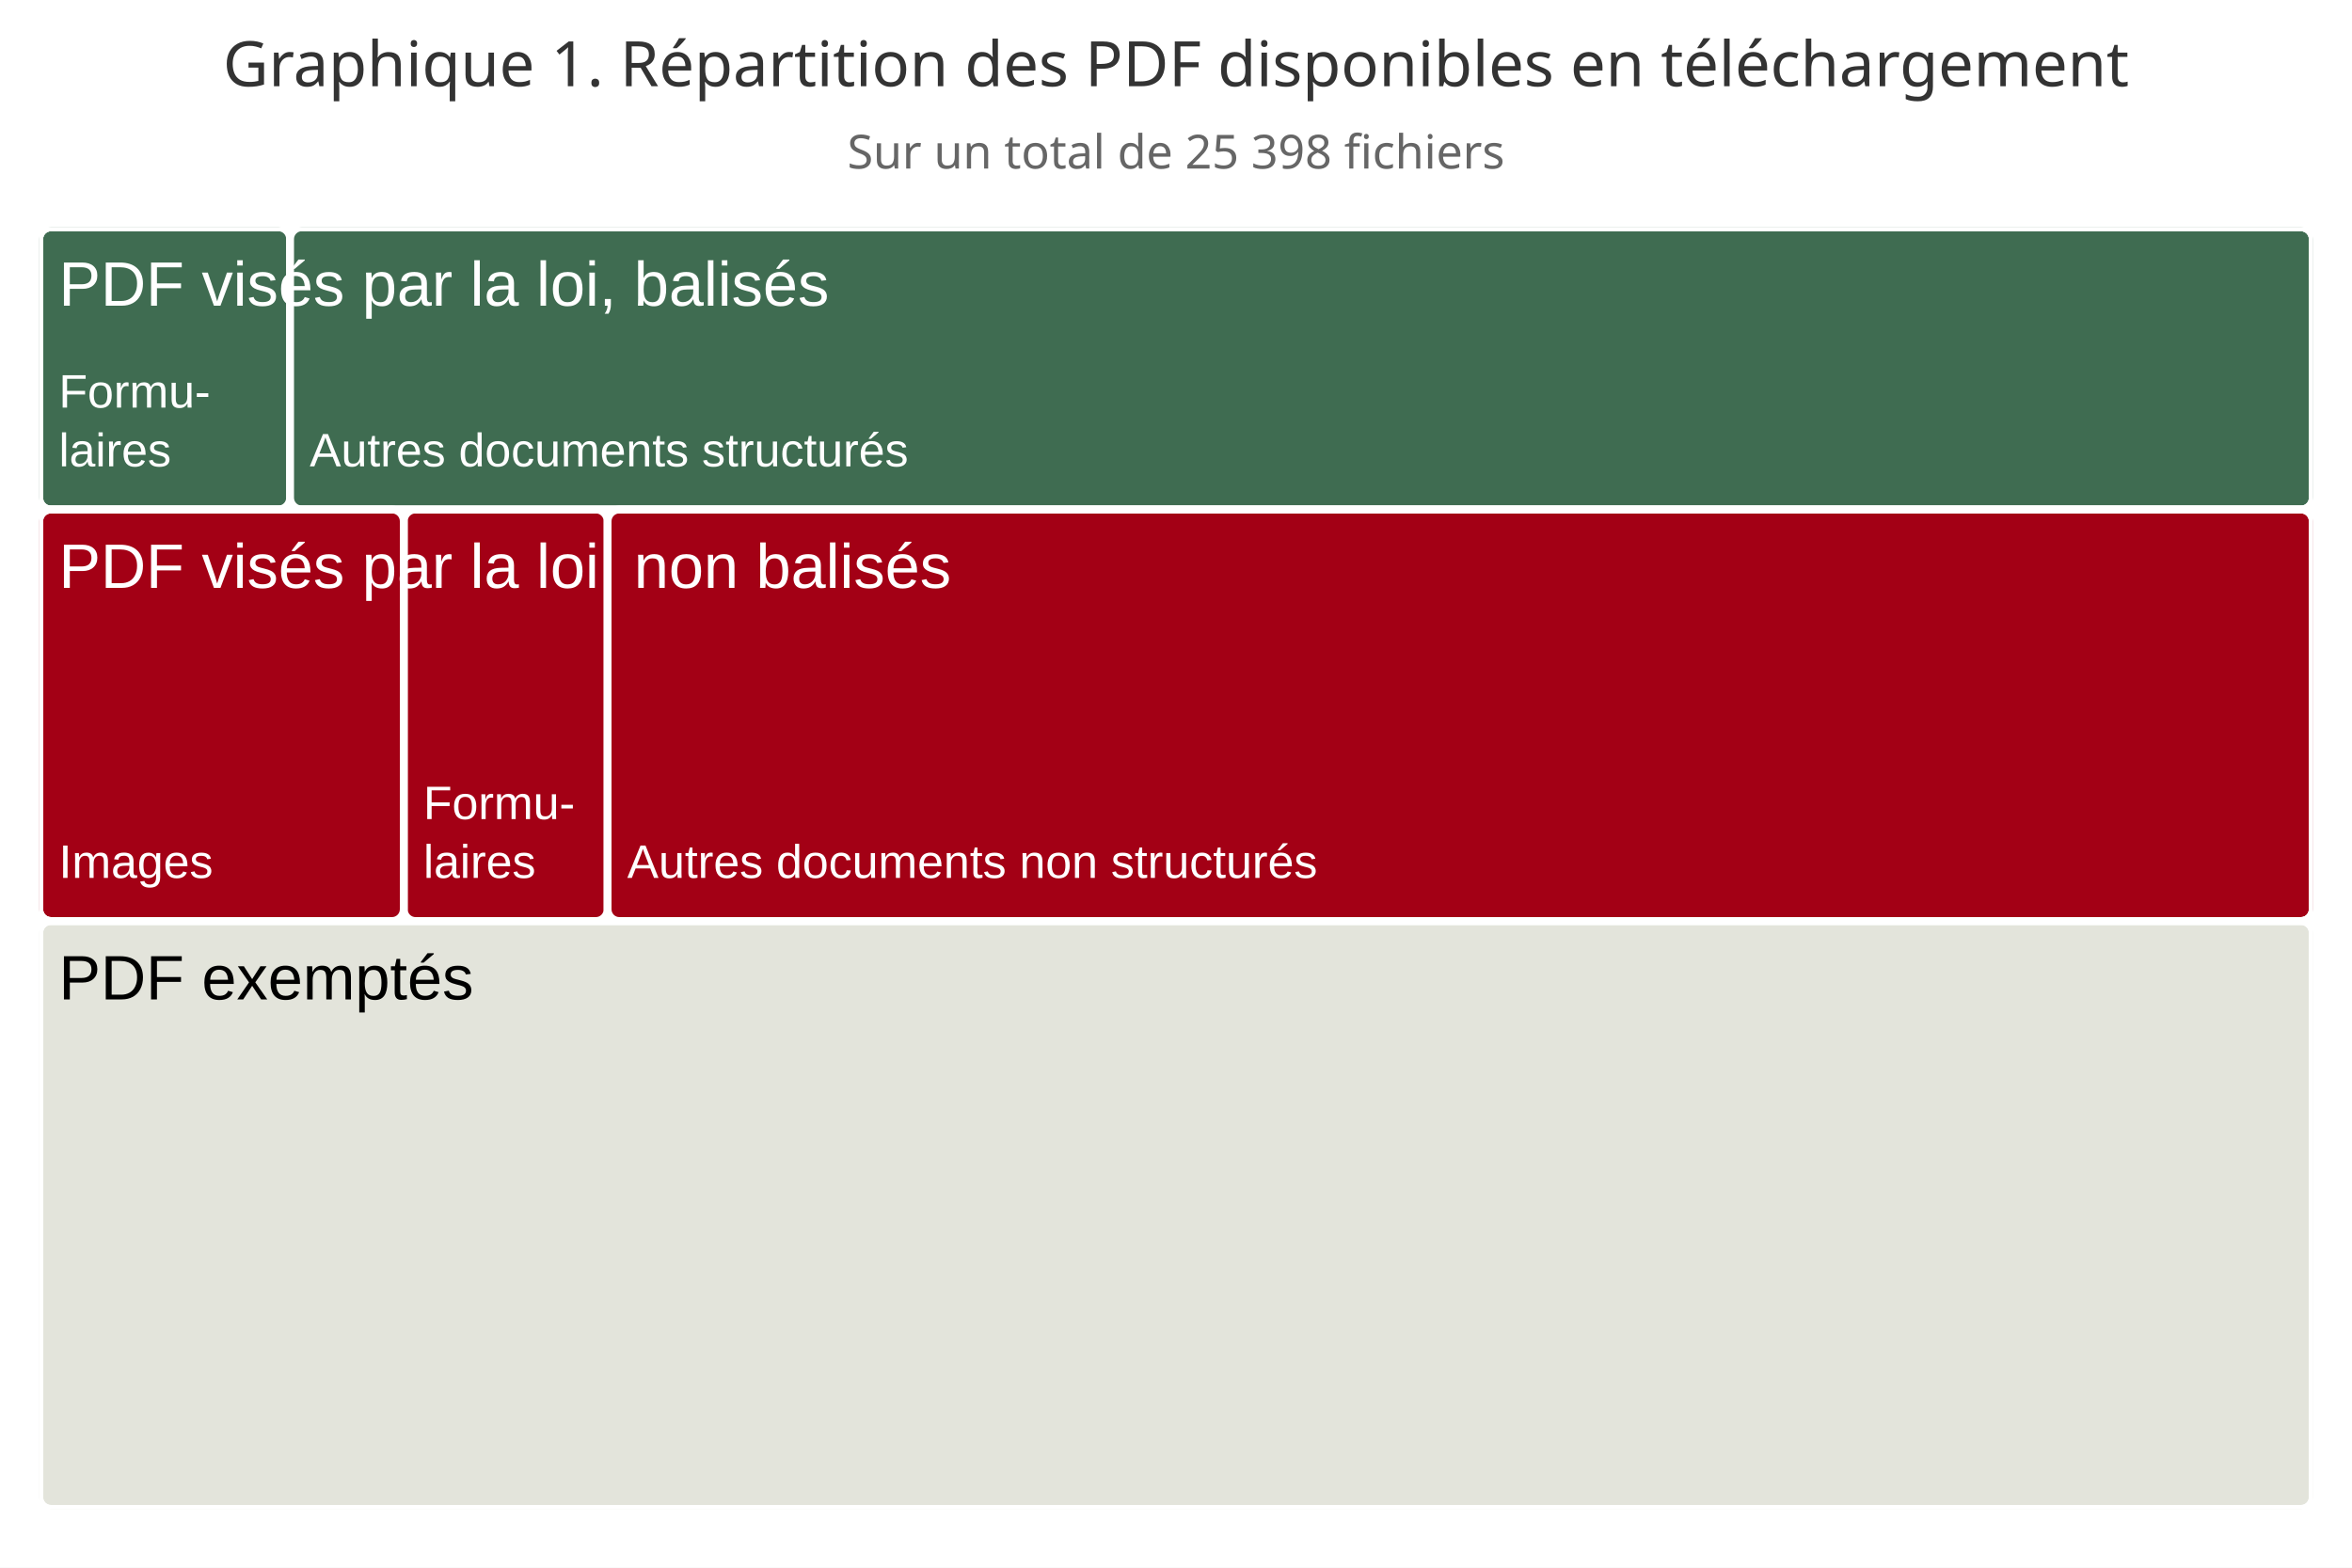
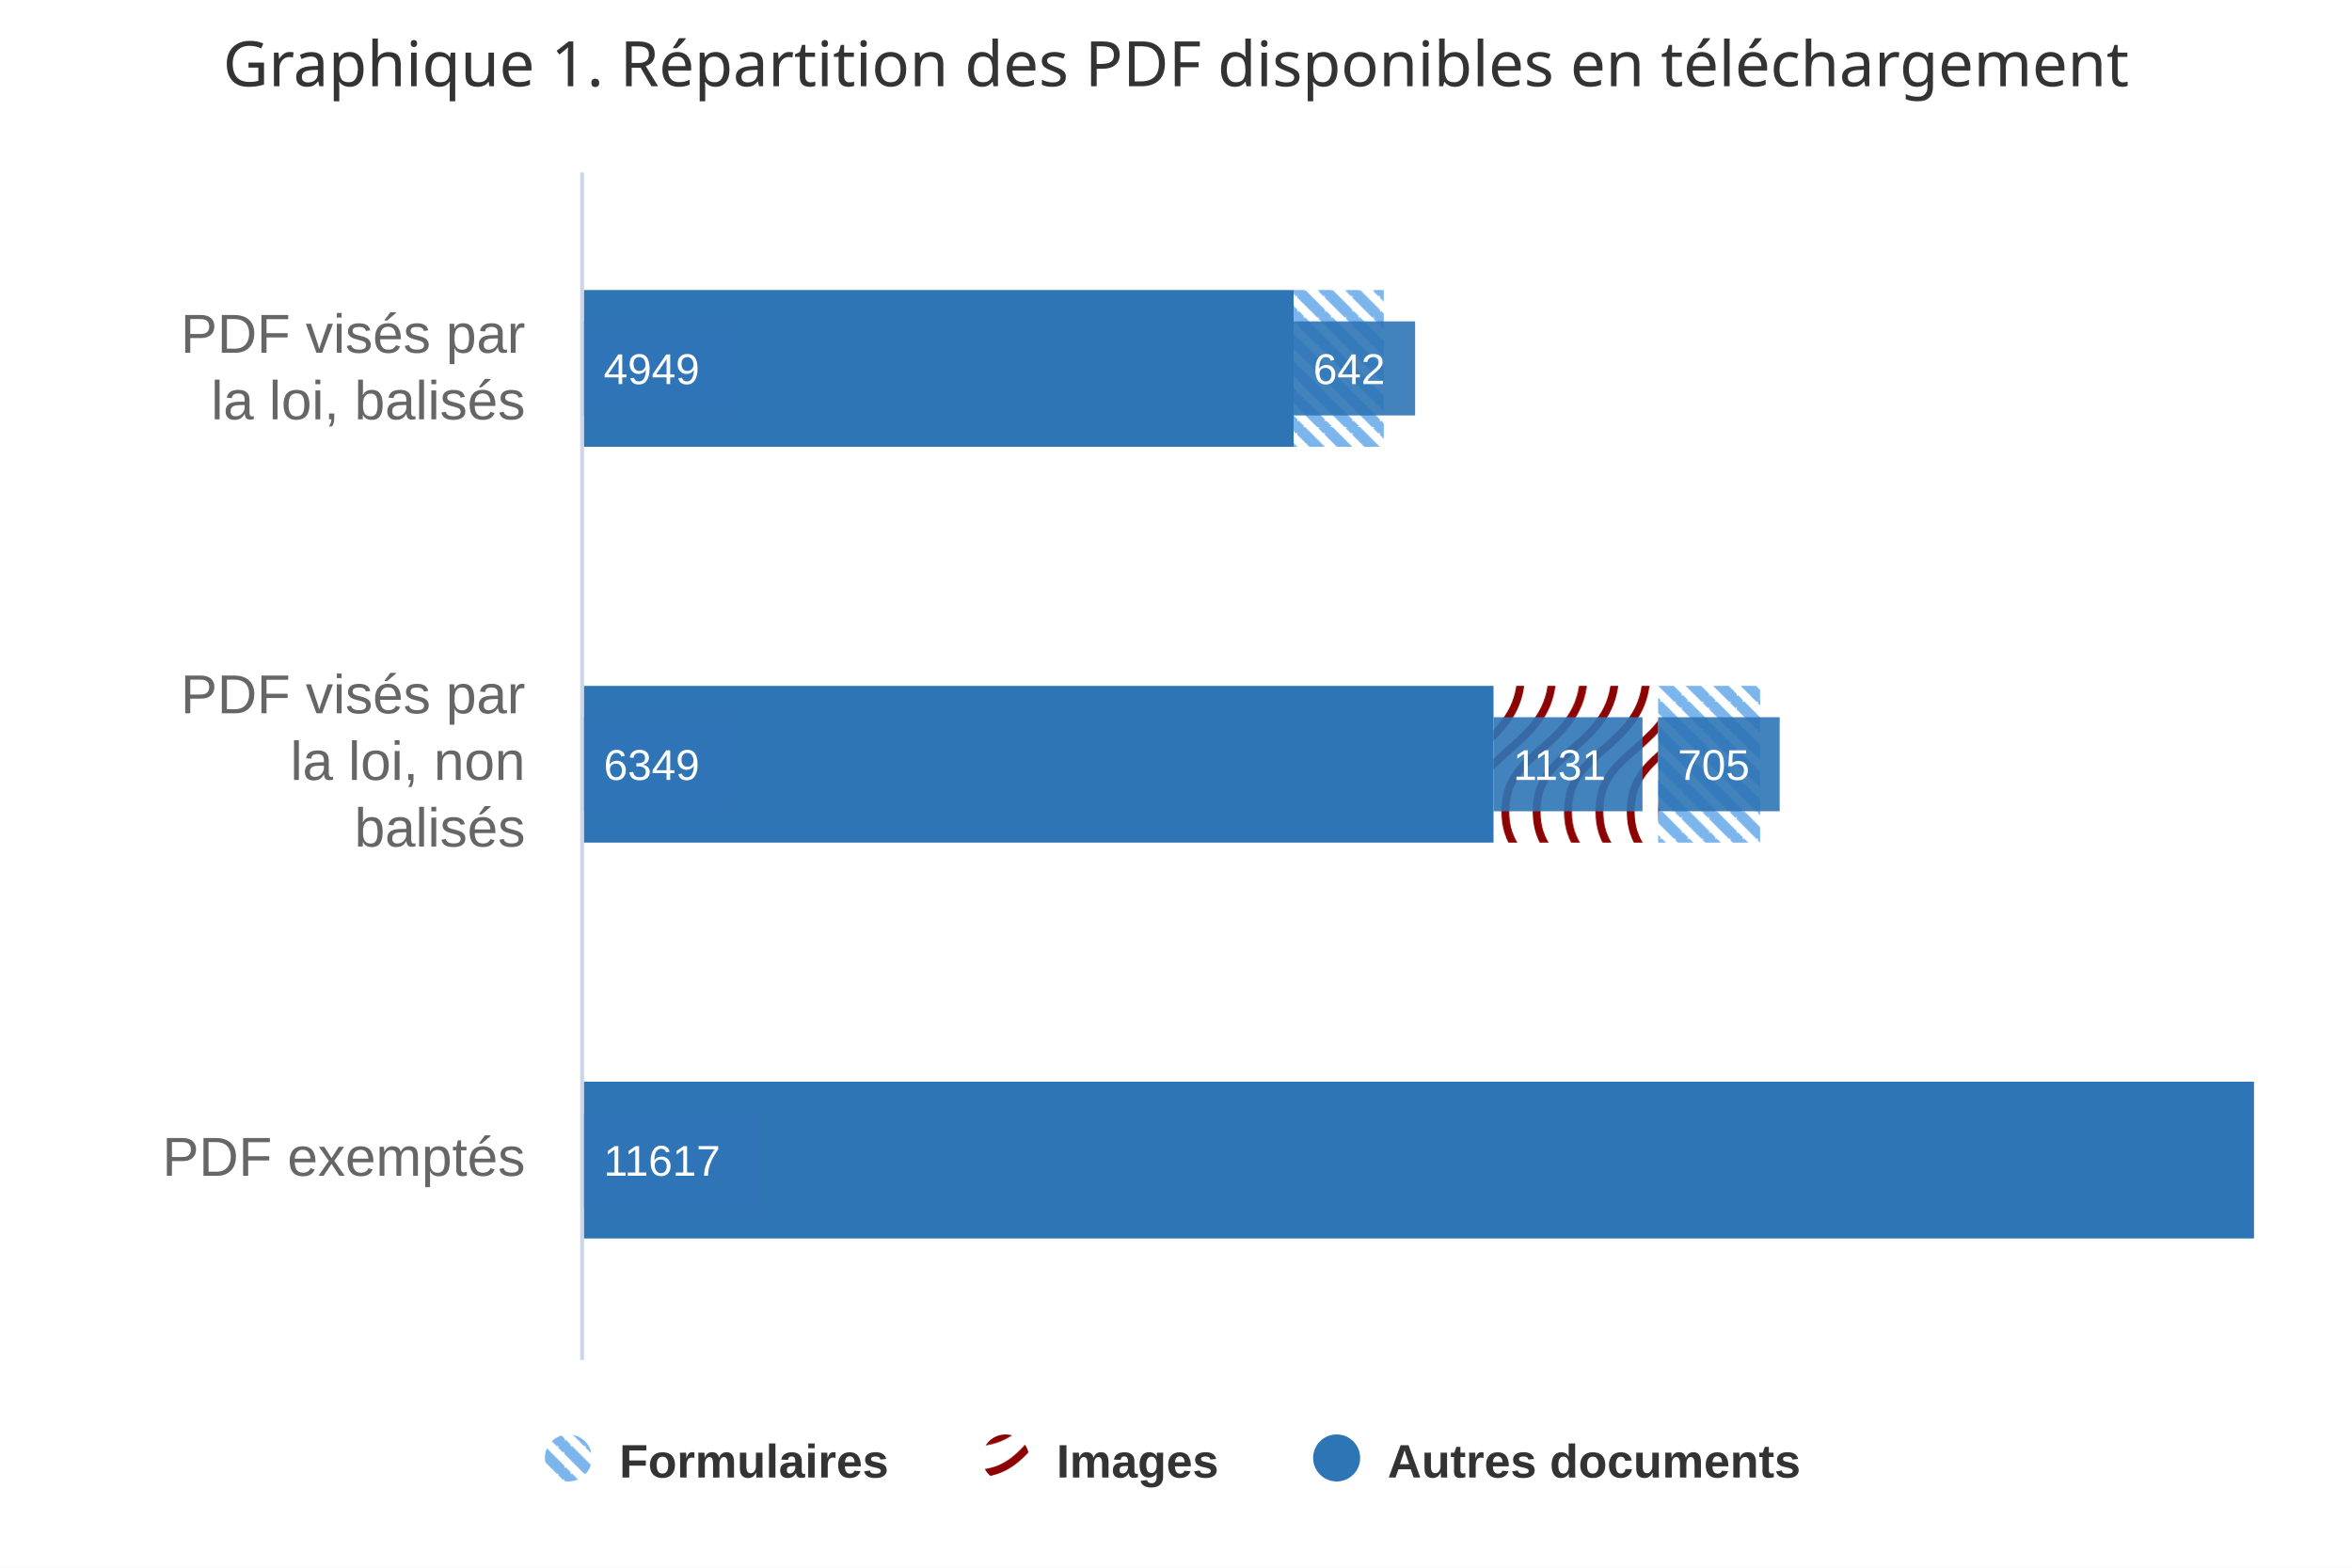
- <svg xmlns="http://www.w3.org/2000/svg" version="1.1" class="highcharts-root" style="font-family: &quot;Lucida Grande&quot;, &quot;Lucida Sans Unicode&quot;, Arial, Helvetica, sans-serif; font-size: 12px;" width="600" height="400" viewBox="0 0 600 400" aria-label="Interactive chart">
-   <defs>
-     <clipPath id="highcharts-6j9hycr-359-">
-       <rect x="0" y="0" width="580" height="327" fill="none" />
+ <svg xmlns="http://www.w3.org/2000/svg" aria-hidden="false" viewBox="0 0 600 400" height="400" width="600" style="font-family: &quot;Lucida Grande&quot;, &quot;Lucida Sans Unicode&quot;, Arial, Helvetica, sans-serif; font-size: 12px;" class="highcharts-root" version="1.1">
+   <defs aria-hidden="true">
+     <pattern patternTransform="scale(1.4 1.4)" y="0" x="0" height="5" width="5" patternContentUnits="userSpaceOnUse" patternUnits="userSpaceOnUse" id="highcharts-pattern-1-6cbc87f121a091c8-export">
+       <path fill="none" stroke-width="2" stroke="#7cb5ec" d="M 0 0 L 5 5 M 4.5 -0.5 L 5.5 0.5 M -0.5 4.5 L 0.5 5.5" />
+     </pattern>
+     <pattern y="0" x="0" height="8" width="70" patternContentUnits="userSpaceOnUse" patternUnits="userSpaceOnUse" id="highcharts-pattern-1-136358f4e352afb6e-export">
+       <path fill="none" stroke-width="2" stroke="rgb(140, 3, 3)" d="M-.02 22c8.373 0 11.938-4.695 16.32-9.662C20.785 7.258 25.728 2 35 2c9.272 0 14.215 5.258 18.7 10.338C58.082 17.305 61.647 22 70.02 22M-.02 14.002C8.353 14 11.918 9.306 16.3 4.339 20.785-.742 25.728-6 35-6 44.272-6 49.215-.742 53.7 4.339c4.382 4.967 7.947 9.661 16.32 9.664M70 6.004c-8.373-.001-11.918-4.698-16.3-9.665C49.215-8.742 44.272-14 35-14c-9.272 0-14.215 5.258-18.7 10.339C11.918 1.306 8.353 6-.02 6.002" />
+     </pattern>
+     <clipPath id="highcharts-yiyjknp-16-">
+       <rect fill="none" height="441" width="303" y="0" x="0" />
    </clipPath>
-     <clipPath id="highcharts-6j9hycr-366-">
-       <rect x="0" y="0" width="580" height="327" fill="none" />
+     <clipPath id="highcharts-yiyjknp-20-">
+       <rect fill="none" height="441" width="303" y="0" x="0" />
    </clipPath>
-     <clipPath id="highcharts-6j9hycr-367-">
-       <rect x="10" y="58" width="580" height="327" fill="none" />
+     <clipPath id="highcharts-yiyjknp-27-">
+       <rect fill="none" height="303" width="441" y="44" x="149" />
    </clipPath>
  </defs>
-   <rect fill="#ffffff" class="highcharts-background" x="0" y="0" width="600" height="400" rx="0" ry="0" />
-   <rect fill="none" class="highcharts-plot-background" x="10" y="58" width="580" height="327" />
-   <g class="highcharts-grid highcharts-xaxis-grid" data-z-index="1" />
-   <g class="highcharts-grid highcharts-yaxis-grid" data-z-index="1" />
-   <rect fill="none" class="highcharts-plot-border" data-z-index="1" stroke="#cccccc" stroke-width="0" x="10" y="58" width="580" height="327" />
-   <g class="highcharts-axis highcharts-xaxis" data-z-index="2">
-     <path fill="none" class="highcharts-axis-line" stroke="#ccd6eb" stroke-width="0" data-z-index="7" d="M 10 385 L 590 385" />
+   <rect aria-hidden="true" ry="0" rx="0" height="400" width="600" y="0" x="0" class="highcharts-background" fill="#ffffff" />
+   <rect aria-hidden="true" height="303" width="441" y="44" x="149" class="highcharts-plot-background" fill="none" />
+   <g aria-hidden="true" data-z-index="1" class="highcharts-grid highcharts-xaxis-grid">
+     <path opacity="1" d="M 149 145.5 L 590 145.5" class="highcharts-grid-line" data-z-index="1" stroke-dasharray="none" stroke-width="0" stroke="#e6e6e6" fill="none" />
+     <path opacity="1" d="M 149 246.5 L 590 246.5" class="highcharts-grid-line" data-z-index="1" stroke-dasharray="none" stroke-width="0" stroke="#e6e6e6" fill="none" />
+     <path opacity="1" d="M 149 347.5 L 590 347.5" class="highcharts-grid-line" data-z-index="1" stroke-dasharray="none" stroke-width="0" stroke="#e6e6e6" fill="none" />
+     <path opacity="1" d="M 149 44.5 L 590 44.5" class="highcharts-grid-line" data-z-index="1" stroke-dasharray="none" stroke-width="0" stroke="#e6e6e6" fill="none" />
  </g>
-   <g class="highcharts-axis highcharts-yaxis" data-z-index="2">
-     <path fill="none" class="highcharts-axis-line" stroke="#ccd6eb" stroke-width="0" data-z-index="7" d="M 10 58 L 10 385" />
+   <rect aria-hidden="true" height="303" width="441" y="44" x="149" stroke-width="0" stroke="#cccccc" data-z-index="1" class="highcharts-plot-border" fill="none" />
+   <g aria-hidden="true" data-z-index="2" class="highcharts-axis highcharts-xaxis">
+     <text y="195.5" style="color: rgb(102, 102, 102); fill: rgb(102, 102, 102);" class="highcharts-axis-title" transform="translate(0,0) rotate(270 -74.40625 195.5)" text-anchor="middle" data-z-index="7" x="-74.406">Catégorie</text>
+     <path d="M 148.5 44 L 148.5 347" data-z-index="7" stroke-width="1" stroke="#ccd6eb" class="highcharts-axis-line" fill="none" />
  </g>
-   <g class="highcharts-series-group" data-z-index="3">
-     <g class="highcharts-series highcharts-series-0 highcharts-treemap-series highcharts-color-0" data-z-index="0.1" transform="translate(10,58) scale(1 1)" clip-path="url(#highcharts-6j9hycr-366-)">
-       <g class="highcharts-level-group-3" data-z-index="997">
-         <rect x="0" y="0" width="64" height="72" fill="#3F6C51" rx="3" ry="3" stroke="#fff" stroke-width="2" class="highcharts-point" />
-         <rect x="93" y="72" width="52" height="105" fill="#A30015" rx="3" ry="3" stroke="#fff" stroke-width="2" class="highcharts-point" />
-         <rect x="64" y="0" width="516" height="72" fill="#3F6C51" rx="3" ry="3" stroke="#fff" stroke-width="2" class="highcharts-point" />
-         <rect x="0" y="72" width="93" height="105" fill="#A30015" rx="3" ry="3" stroke="#fff" stroke-width="2" class="highcharts-point" />
-         <rect x="145" y="72" width="435" height="105" fill="#A30015" rx="3" ry="3" stroke="#fff" stroke-width="2" class="highcharts-point" />
-       </g>
-       <g class="highcharts-level-group-2" data-z-index="998">
-         <rect x="0" y="0" width="580" height="72" fill="none" rx="3" ry="3" stroke="#fff" stroke-width="2" class="highcharts-point highcharts-internal-node" />
-         <rect x="0" y="72" width="580" height="105" fill="none" rx="3" ry="3" stroke="#fff" stroke-width="2" class="highcharts-point highcharts-internal-node" />
-         <rect x="0" y="177" width="580" height="150" fill="#E3E4DB" rx="3" ry="3" stroke="#fff" stroke-width="2" class="highcharts-point" />
-       </g>
-       <g class="highcharts-level-group-1" data-z-index="999" aria-hidden="true">
-         <rect x="0" y="177" width="580" height="150" fill="none" rx="3" ry="3" stroke="#fff" stroke-width="2" class="highcharts-point highcharts-internal-node" />
-         <rect x="0" y="0" width="580" height="177" fill="none" rx="3" ry="3" stroke="#fff" stroke-width="2" class="highcharts-point highcharts-internal-node" />
+   <g aria-hidden="false" data-z-index="3" class="highcharts-series-group">
+     <g style="outline: none;" aria-label="" tabindex="-1" role="region" aria-hidden="false" clip-path="url(#highcharts-yiyjknp-20-)" transform="translate(149,44) rotate(90 69 372) scale(-1 1)" opacity="1" data-z-index="0.1" class="highcharts-series highcharts-series-0 highcharts-bar-series">
+       <rect style="outline: none;" aria-label="PDF visés par la loi, balisés ,  642 Formulaires." role="img" tabindex="-1" class="highcharts-point" opacity="1" stroke-width="0" stroke="#ffffff" fill="url(#highcharts-pattern-1-6cbc87f121a091c8-export)" height="23" width="40" y="237" x="233" />
+       <rect style="outline: none;" aria-label="PDF visés par la loi, non balisés ,  705 Formulaires." role="img" tabindex="-1" class="highcharts-point" opacity="1" stroke-width="0" stroke="#ffffff" fill="url(#highcharts-pattern-1-6cbc87f121a091c8-export)" height="26" width="40" y="141" x="132" />
+       <rect style="outline: none;" aria-label="PDF exemptés ,  0 Formulaires." role="img" tabindex="-1" class="highcharts-point" opacity="1" stroke-width="0" stroke="#ffffff" fill="url(#highcharts-pattern-1-6cbc87f121a091c8-export)" height="0" width="40" y="15" x="31" />
+     </g>
+     <g aria-hidden="true" clip-path="none" transform="translate(149,44) scale(1 1)" opacity="1" data-z-index="0.1" class="highcharts-markers highcharts-series-0 highcharts-bar-series" />
+     <g style="outline: none;" aria-label="" tabindex="-1" role="region" aria-hidden="false" clip-path="url(#highcharts-yiyjknp-20-)" transform="translate(149,44) rotate(90 69 372) scale(-1 1)" opacity="1" data-z-index="0.1" class="highcharts-series highcharts-series-1 highcharts-bar-series">
+       <rect style="outline: none;" aria-label="PDF visés par la loi, balisés ,  0 Images." role="img" tabindex="-1" class="highcharts-point" opacity="1" stroke-width="0" stroke="#ffffff" fill="url(#highcharts-pattern-1-136358f4e352afb6e-export)" height="0" width="40" y="260" x="233" />
+       <rect style="outline: none;" aria-label="PDF visés par la loi, non balisés ,  1131 Images." role="img" tabindex="-1" class="highcharts-point" opacity="1" stroke-width="0" stroke="#ffffff" fill="url(#highcharts-pattern-1-136358f4e352afb6e-export)" height="42" width="40" y="167" x="132" />
+       <rect style="outline: none;" aria-label="PDF exemptés ,  0 Images." role="img" tabindex="-1" class="highcharts-point" opacity="1" stroke-width="0" stroke="#ffffff" fill="url(#highcharts-pattern-1-136358f4e352afb6e-export)" height="0" width="40" y="15" x="31" />
+     </g>
+     <g aria-hidden="true" clip-path="none" transform="translate(149,44) scale(1 1)" opacity="1" data-z-index="0.1" class="highcharts-markers highcharts-series-1 highcharts-bar-series" />
+     <g style="outline: none;" aria-label="" tabindex="-1" role="region" aria-hidden="false" clip-path="url(#highcharts-yiyjknp-20-)" transform="translate(149,44) rotate(90 69 372) scale(-1 1)" opacity="1" data-z-index="0.1" class="highcharts-series highcharts-series-2 highcharts-bar-series highcharts-color-0">
+       <rect style="outline: none;" aria-label="PDF visés par la loi, balisés ,  4949 Autres documents." role="img" tabindex="-1" class="highcharts-point highcharts-color-0" opacity="1" stroke-width="0" stroke="#ffffff" fill="rgb(46, 117, 182)" height="182" width="40" y="260" x="233" />
+       <rect style="outline: none;" aria-label="PDF visés par la loi, non balisés ,  6349 Autres documents." role="img" tabindex="-1" class="highcharts-point highcharts-color-0" opacity="1" stroke-width="0" stroke="#ffffff" fill="rgb(46, 117, 182)" height="233" width="40" y="209" x="132" />
+       <rect style="outline: none;" aria-label="PDF exemptés ,  11617 Autres documents." role="img" tabindex="-1" class="highcharts-point highcharts-color-0" opacity="1" stroke-width="0" stroke="#ffffff" fill="rgb(46, 117, 182)" height="427" width="40" y="15" x="31" />
+     </g>
+     <g aria-hidden="true" clip-path="none" transform="translate(149,44) scale(1 1)" opacity="1" data-z-index="0.1" class="highcharts-markers highcharts-series-2 highcharts-bar-series highcharts-color-0" />
+   </g>
+   <text aria-hidden="true" y="22" style="color: rgb(51, 51, 51); font-size: 16px; font-family: &quot;Fira Sans&quot;; font-weight: 400; fill: rgb(51, 51, 51);" data-z-index="4" class="highcharts-title" text-anchor="middle" x="300">Graphique 1. Répartition des PDF disponibles en téléchargement</text>
+   <text aria-hidden="true" y="43" style="color: rgb(102, 102, 102); fill: rgb(102, 102, 102);" data-z-index="4" class="highcharts-subtitle" text-anchor="middle" x="300" />
+   <text aria-hidden="true" y="397" style="color: rgb(102, 102, 102); fill: rgb(102, 102, 102);" data-z-index="4" class="highcharts-caption" text-anchor="start" x="10" />
+   <g aria-hidden="true" transform="translate(149,44) scale(1 1)" opacity="1" data-z-index="6" class="highcharts-data-labels highcharts-series-0 highcharts-bar-series">
+     <g transform="translate(181,38)" data-z-index="1" class="highcharts-label highcharts-data-label highcharts-data-label-color-undefined">
+       <rect stroke-width="0" ry="0" rx="0" height="24" width="31" y="0" x="0" class="highcharts-label-box highcharts-data-label-box" fill-opacity=".9" fill="rgb(46, 117, 182)" />
+       <text style="color: white; font-size: 11px; font-weight: normal; fill: white;" y="16" data-z-index="1" x="5">642</text>
+     </g>
+     <g transform="translate(274,139)" data-z-index="1" class="highcharts-label highcharts-data-label highcharts-data-label-color-undefined">
+       <rect stroke-width="0" ry="0" rx="0" height="24" width="31" y="0" x="0" class="highcharts-label-box highcharts-data-label-box" fill-opacity=".9" fill="rgb(46, 117, 182)" />
+       <text style="color: white; font-size: 11px; font-weight: normal; fill: white;" y="16" data-z-index="1" x="5">705</text>
+     </g>
+   </g>
+   <g aria-hidden="true" transform="translate(149,44) scale(1 1)" opacity="1" data-z-index="6" class="highcharts-data-labels highcharts-series-1 highcharts-bar-series">
+     <g transform="translate(232,139)" data-z-index="1" class="highcharts-label highcharts-data-label highcharts-data-label-color-undefined">
+       <rect stroke-width="0" ry="0" rx="0" height="24" width="38" y="0" x="0" class="highcharts-label-box highcharts-data-label-box" fill-opacity=".9" fill="rgb(46, 117, 182)" />
+       <text style="color: white; font-size: 11px; font-weight: normal; fill: white;" y="16" data-z-index="1" x="5">1131</text>
+     </g>
+   </g>
+   <g aria-hidden="true" transform="translate(149,44) scale(1 1)" opacity="1" data-z-index="6" class="highcharts-data-labels highcharts-series-2 highcharts-bar-series highcharts-color-0">
+     <g transform="translate(0,38)" data-z-index="1" class="highcharts-label highcharts-data-label highcharts-data-label-color-0">
+       <rect stroke-width="0" ry="0" rx="0" height="24" width="38" y="0" x="0" class="highcharts-label-box highcharts-data-label-box" fill-opacity=".9" fill="rgb(46, 117, 182)" />
+       <text style="color: white; font-size: 11px; font-weight: normal; fill: white;" y="16" data-z-index="1" x="5">4949</text>
+     </g>
+     <g transform="translate(0,139)" data-z-index="1" class="highcharts-label highcharts-data-label highcharts-data-label-color-0">
+       <rect stroke-width="0" ry="0" rx="0" height="24" width="38" y="0" x="0" class="highcharts-label-box highcharts-data-label-box" fill-opacity=".9" fill="rgb(46, 117, 182)" />
+       <text style="color: white; font-size: 11px; font-weight: normal; fill: white;" y="16" data-z-index="1" x="5">6349</text>
+     </g>
+     <g transform="translate(0,240)" data-z-index="1" class="highcharts-label highcharts-data-label highcharts-data-label-color-0">
+       <rect stroke-width="0" ry="0" rx="0" height="24" width="45" y="0" x="0" class="highcharts-label-box highcharts-data-label-box" fill-opacity=".9" fill="rgb(46, 117, 182)" />
+       <text style="color: white; font-size: 11px; font-weight: normal; fill: white;" y="16" data-z-index="1" x="5">11617</text>
+     </g>
+   </g>
+   <g aria-hidden="true" transform="translate(129,359)" data-z-index="7" class="highcharts-legend highcharts-no-tooltip">
+     <rect height="26" width="342" y="0" x="0" stroke-width="0" stroke="#999999" ry="0" rx="0" class="highcharts-legend-box" fill="none" />
+     <g data-z-index="1">
+       <g>
+         <g transform="translate(8,3)" data-z-index="1" class="highcharts-legend-item highcharts-bar-series highcharts-color-undefined highcharts-series-0">
+           <text style="color: rgb(51, 51, 51); cursor: pointer; font-size: 12px; font-weight: bold; fill: rgb(51, 51, 51);" y="15" data-z-index="2" text-anchor="start" x="21">Formulaires</text>
+           <rect data-z-index="3" class="highcharts-point" ry="6" rx="6" fill="url(#highcharts-pattern-1-6cbc87f121a091c8-export)" height="12" width="12" y="4" x="2" />
+         </g>
+         <g transform="translate(119.5254,3)" data-z-index="1" class="highcharts-legend-item highcharts-bar-series highcharts-color-undefined highcharts-series-1">
+           <text style="color: rgb(51, 51, 51); cursor: pointer; font-size: 12px; font-weight: bold; fill: rgb(51, 51, 51);" data-z-index="2" text-anchor="start" y="15" x="21">Images</text>
+           <rect data-z-index="3" class="highcharts-point" ry="6" rx="6" fill="url(#highcharts-pattern-1-136358f4e352afb6e-export)" height="12" width="12" y="4" x="2" />
+         </g>
+         <g transform="translate(203.9805,3)" data-z-index="1" class="highcharts-legend-item highcharts-bar-series highcharts-color-0 highcharts-series-2">
+           <text style="color: rgb(51, 51, 51); cursor: pointer; font-size: 12px; font-weight: bold; fill: rgb(51, 51, 51);" data-z-index="2" text-anchor="start" y="15" x="21">Autres documents</text>
+           <rect data-z-index="3" class="highcharts-point" ry="6" rx="6" fill="rgb(46, 117, 182)" height="12" width="12" y="4" x="2" />
+         </g>
      </g>
    </g>
-     <g class="highcharts-markers highcharts-series-0 highcharts-treemap-series highcharts-color-0" data-z-index="0.1" transform="translate(10,58) scale(1 1)" clip-path="none" />
  </g>
-   <text x="300" text-anchor="middle" class="highcharts-title" data-z-index="4" style="color: rgb(51, 51, 51); font-size: 16px; font-family: &quot;Fira Sans&quot;; font-weight: 400; fill: rgb(51, 51, 51);" y="22">Graphique 1. Répartition des PDF disponibles en téléchargement</text>
-   <text x="300" text-anchor="middle" class="highcharts-subtitle" data-z-index="4" style="color: rgb(102, 102, 102); font-family: &quot;Fira Sans&quot;; font-weight: 400; font-size: 12px; fill: rgb(102, 102, 102);" y="43">Sur un total de 25 398 fichiers</text>
-   <text x="10" text-anchor="start" class="highcharts-caption" data-z-index="4" style="color: rgb(102, 102, 102); fill: rgb(102, 102, 102);" y="397" />
-   <g class="highcharts-data-labels highcharts-series-0 highcharts-treemap-series highcharts-color-0" data-z-index="6" transform="translate(10,58) scale(1 1)" opacity="1">
-     <g class="highcharts-label highcharts-data-label highcharts-data-label-color-undefined" data-z-index="1" transform="translate(0,0)">
-       <text x="5" data-z-index="1" y="20" style="color: rgb(255, 255, 255); font-size: 16px; font-weight: normal; fill: rgb(255, 255, 255);">PDF visés par la loi, balisés</text>
-     </g>
-     <g class="highcharts-label highcharts-data-label highcharts-data-label-color-undefined" data-z-index="1" transform="translate(0,72)">
-       <text x="5" data-z-index="1" y="20" style="color: rgb(255, 255, 255); font-size: 16px; font-weight: normal; fill: rgb(255, 255, 255);">PDF visés par la loi, non balisés</text>
-     </g>
-     <g class="highcharts-label highcharts-data-label highcharts-data-label-color-undefined" data-z-index="1" transform="translate(0,29)">
-       <text x="5" data-z-index="1" y="17" style="color: rgb(255, 255, 255); font-size: 12px; font-weight: normal; fill: rgb(255, 255, 255);">Formu-<tspan class="highcharts-br" dy="15" x="5">​</tspan>laires</text>
-     </g>
-     <g class="highcharts-label highcharts-data-label highcharts-data-label-color-undefined" data-z-index="1" transform="translate(93,134)">
-       <text x="5" data-z-index="1" y="17" style="color: rgb(255, 255, 255); font-size: 12px; font-weight: normal; fill: rgb(255, 255, 255);">Formu-<tspan class="highcharts-br" dy="15" x="5">​</tspan>laires</text>
-     </g>
-     <g class="highcharts-label highcharts-data-label highcharts-data-label-color-undefined" data-z-index="1" transform="translate(64,44)">
-       <text x="5" data-z-index="1" y="17" style="color: rgb(255, 255, 255); font-size: 12px; font-weight: normal; fill: rgb(255, 255, 255);">Autres documents structurés</text>
-     </g>
-     <g class="highcharts-label highcharts-data-label highcharts-data-label-color-undefined" data-z-index="1" transform="translate(0,149)">
-       <text x="5" data-z-index="1" y="17" style="color: rgb(255, 255, 255); font-size: 12px; font-weight: normal; fill: rgb(255, 255, 255);">Images</text>
-     </g>
-     <g class="highcharts-label highcharts-data-label highcharts-data-label-color-undefined" data-z-index="1" transform="translate(145,149)">
-       <text x="5" data-z-index="1" y="17" style="color: rgb(255, 255, 255); font-size: 12px; font-weight: normal; fill: rgb(255, 255, 255);">Autres documents non structurés</text>
-     </g>
-     <g class="highcharts-label highcharts-data-label highcharts-data-label-color-undefined" data-z-index="1" transform="translate(0,177)">
-       <text x="5" data-z-index="1" y="20" style="color: rgb(0, 0, 0); font-size: 16px; font-weight: normal; fill: rgb(0, 0, 0);">PDF exemptés</text>
-     </g>
+   <g aria-hidden="true" data-z-index="7" class="highcharts-axis-labels highcharts-xaxis-labels">
+     <text opacity="1" y="90" transform="translate(0,0)" text-anchor="end" style="color: rgb(102, 102, 102); cursor: default; font-size: 14px; word-break: break-all; fill: rgb(102, 102, 102);" x="134">PDF visés par<tspan x="134" dy="17">​</tspan>la loi, balisés</text>
+     <text opacity="1" y="182" transform="translate(0,0)" text-anchor="end" style="color: rgb(102, 102, 102); cursor: default; font-size: 14px; word-break: break-all; fill: rgb(102, 102, 102);" x="134">PDF visés par<tspan x="134" dy="17">​</tspan>la loi, non<tspan x="134" dy="17">​</tspan>balisés</text>
+     <text opacity="1" y="300" transform="translate(0,0)" text-anchor="end" style="color: rgb(102, 102, 102); cursor: default; font-size: 14px; word-break: break-all; fill: rgb(102, 102, 102);" x="134">PDF exemptés</text>
  </g>
-   <g class="highcharts-legend highcharts-no-tooltip" data-z-index="7" visibility="hidden">
-     <rect fill="none" class="highcharts-legend-box" rx="0" ry="0" stroke="#999999" stroke-width="0" x="0" y="0" width="8" height="8" />
-     <g data-z-index="1">
-       <g />
-     </g>
-   </g>
-   <g class="highcharts-axis-labels highcharts-xaxis-labels" data-z-index="7" />
-   <g class="highcharts-axis-labels highcharts-yaxis-labels" data-z-index="7" />
-   <g class="highcharts-control-points" data-z-index="99" clip-path="url(#highcharts-6j9hycr-367-)" />
+   <g aria-hidden="true" clip-path="url(#highcharts-yiyjknp-27-)" data-z-index="99" class="highcharts-control-points" />
</svg>
